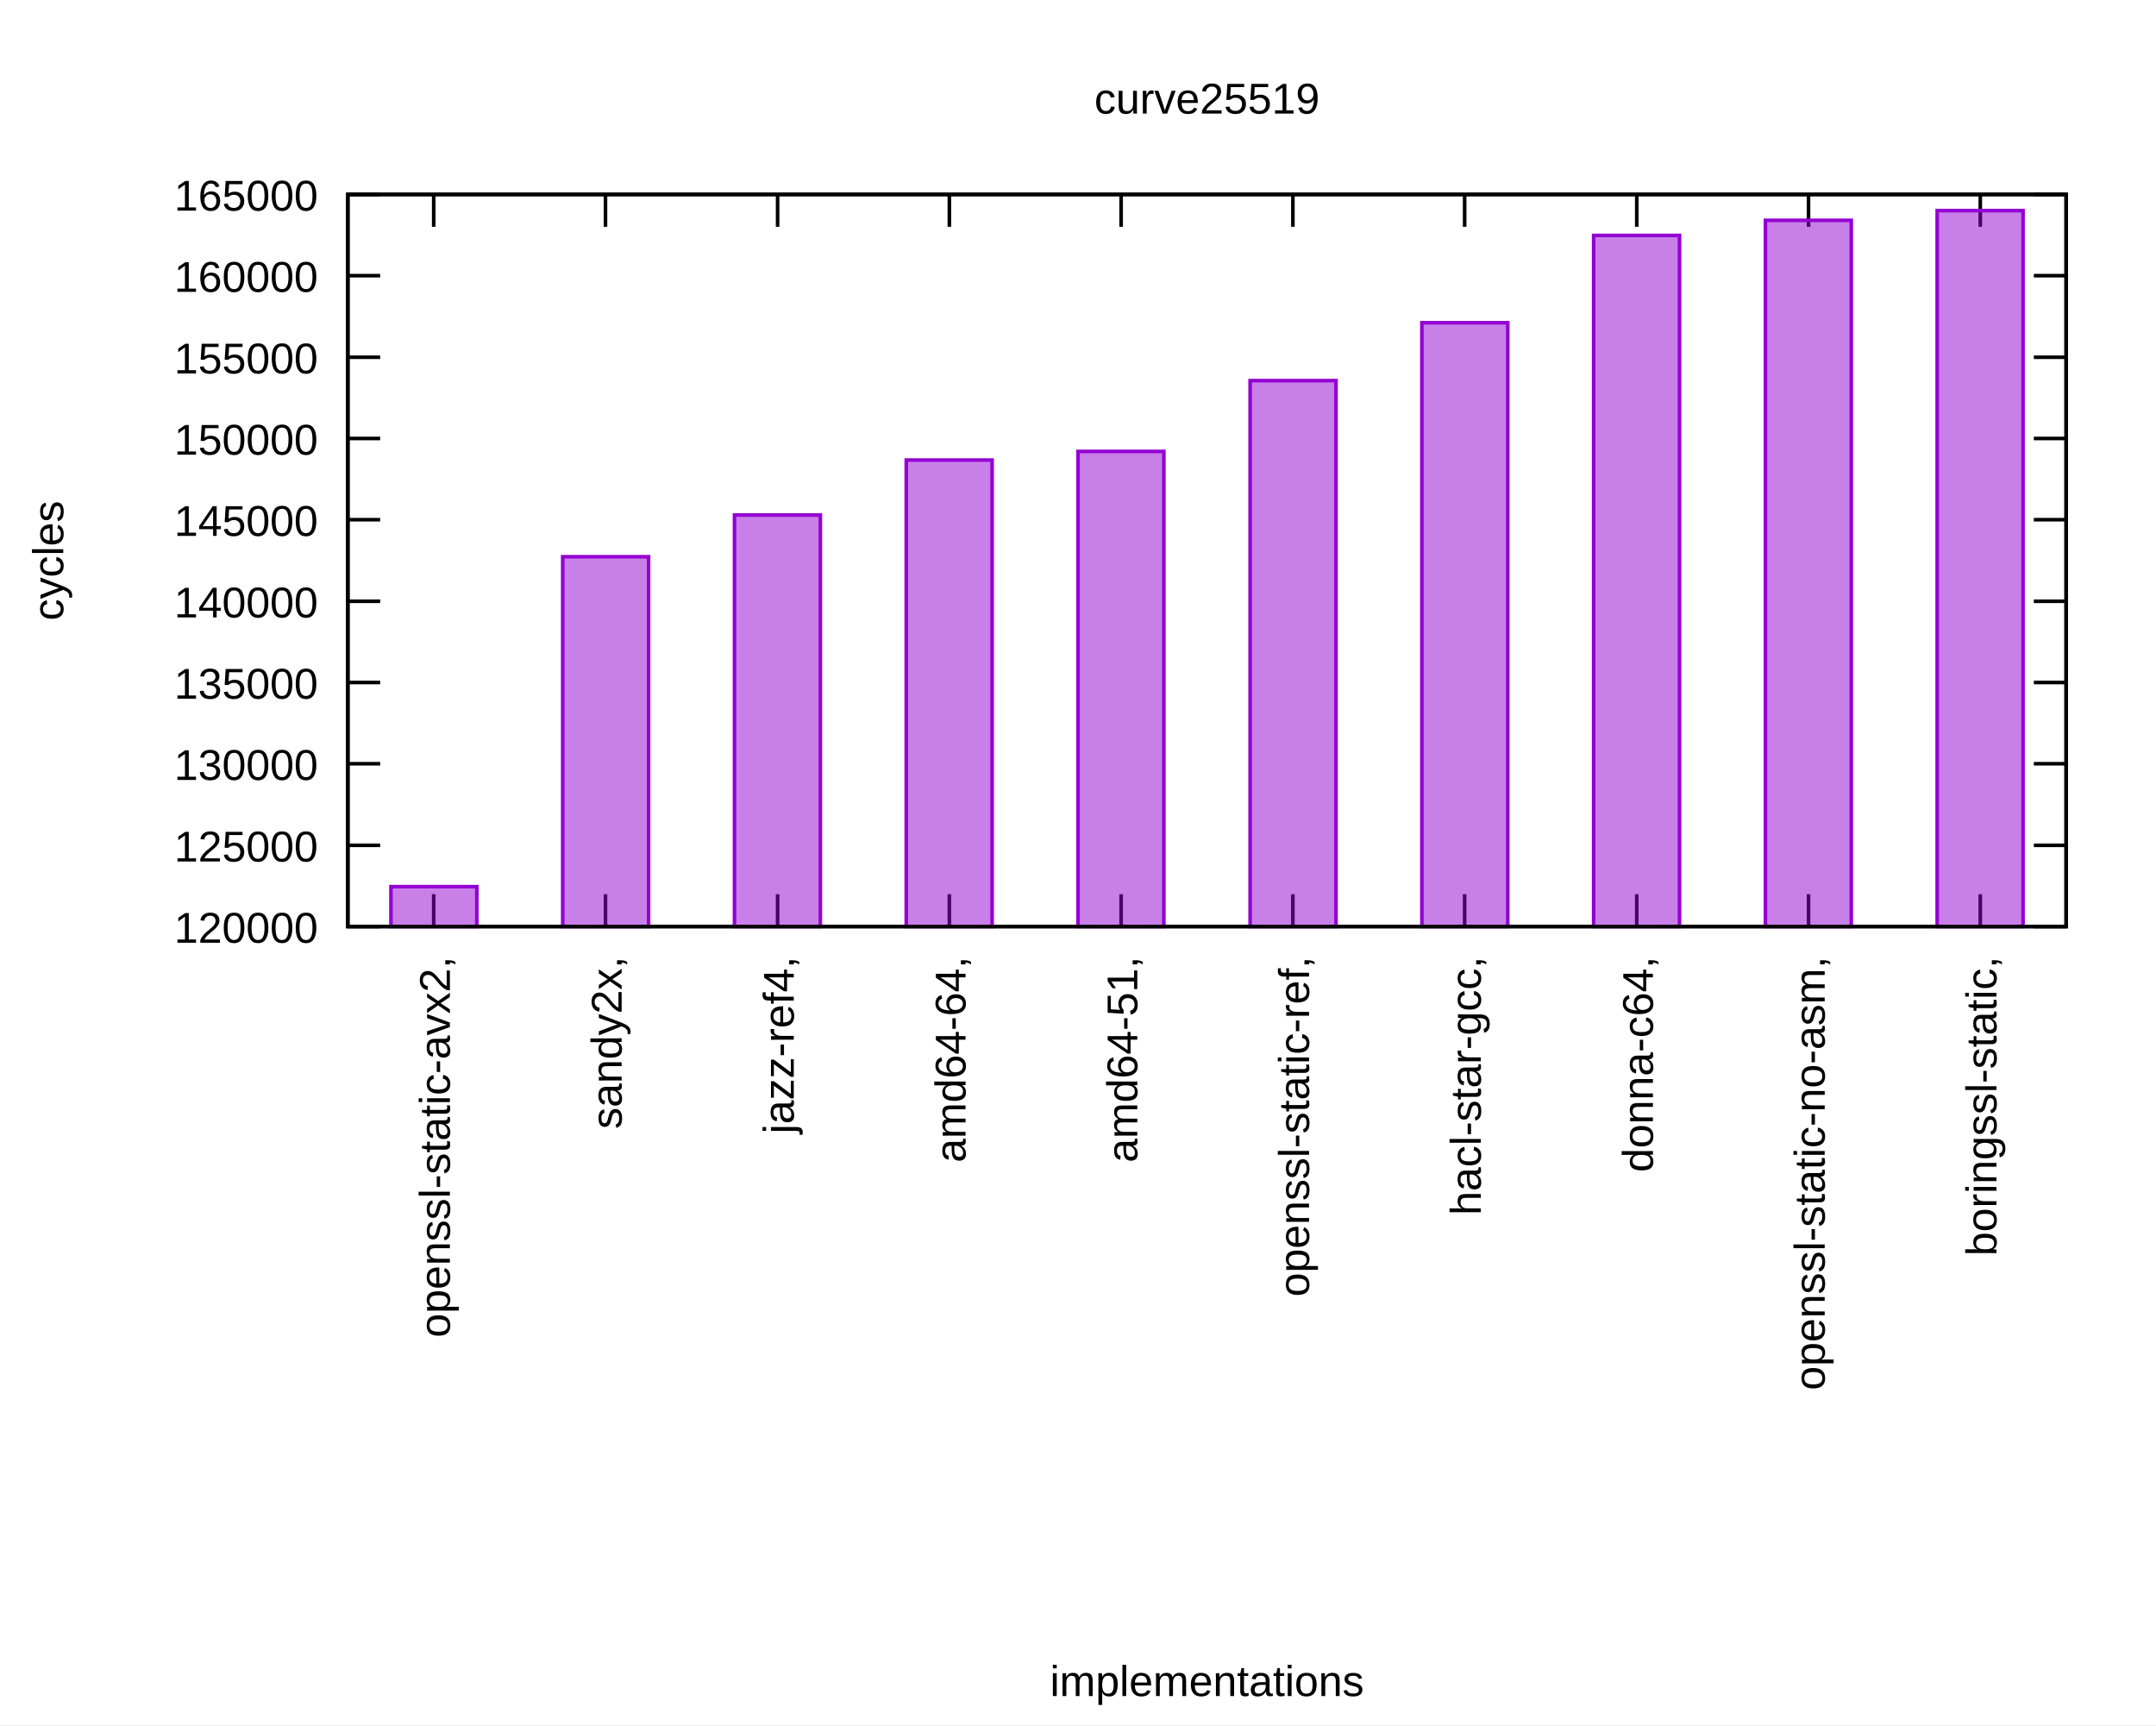
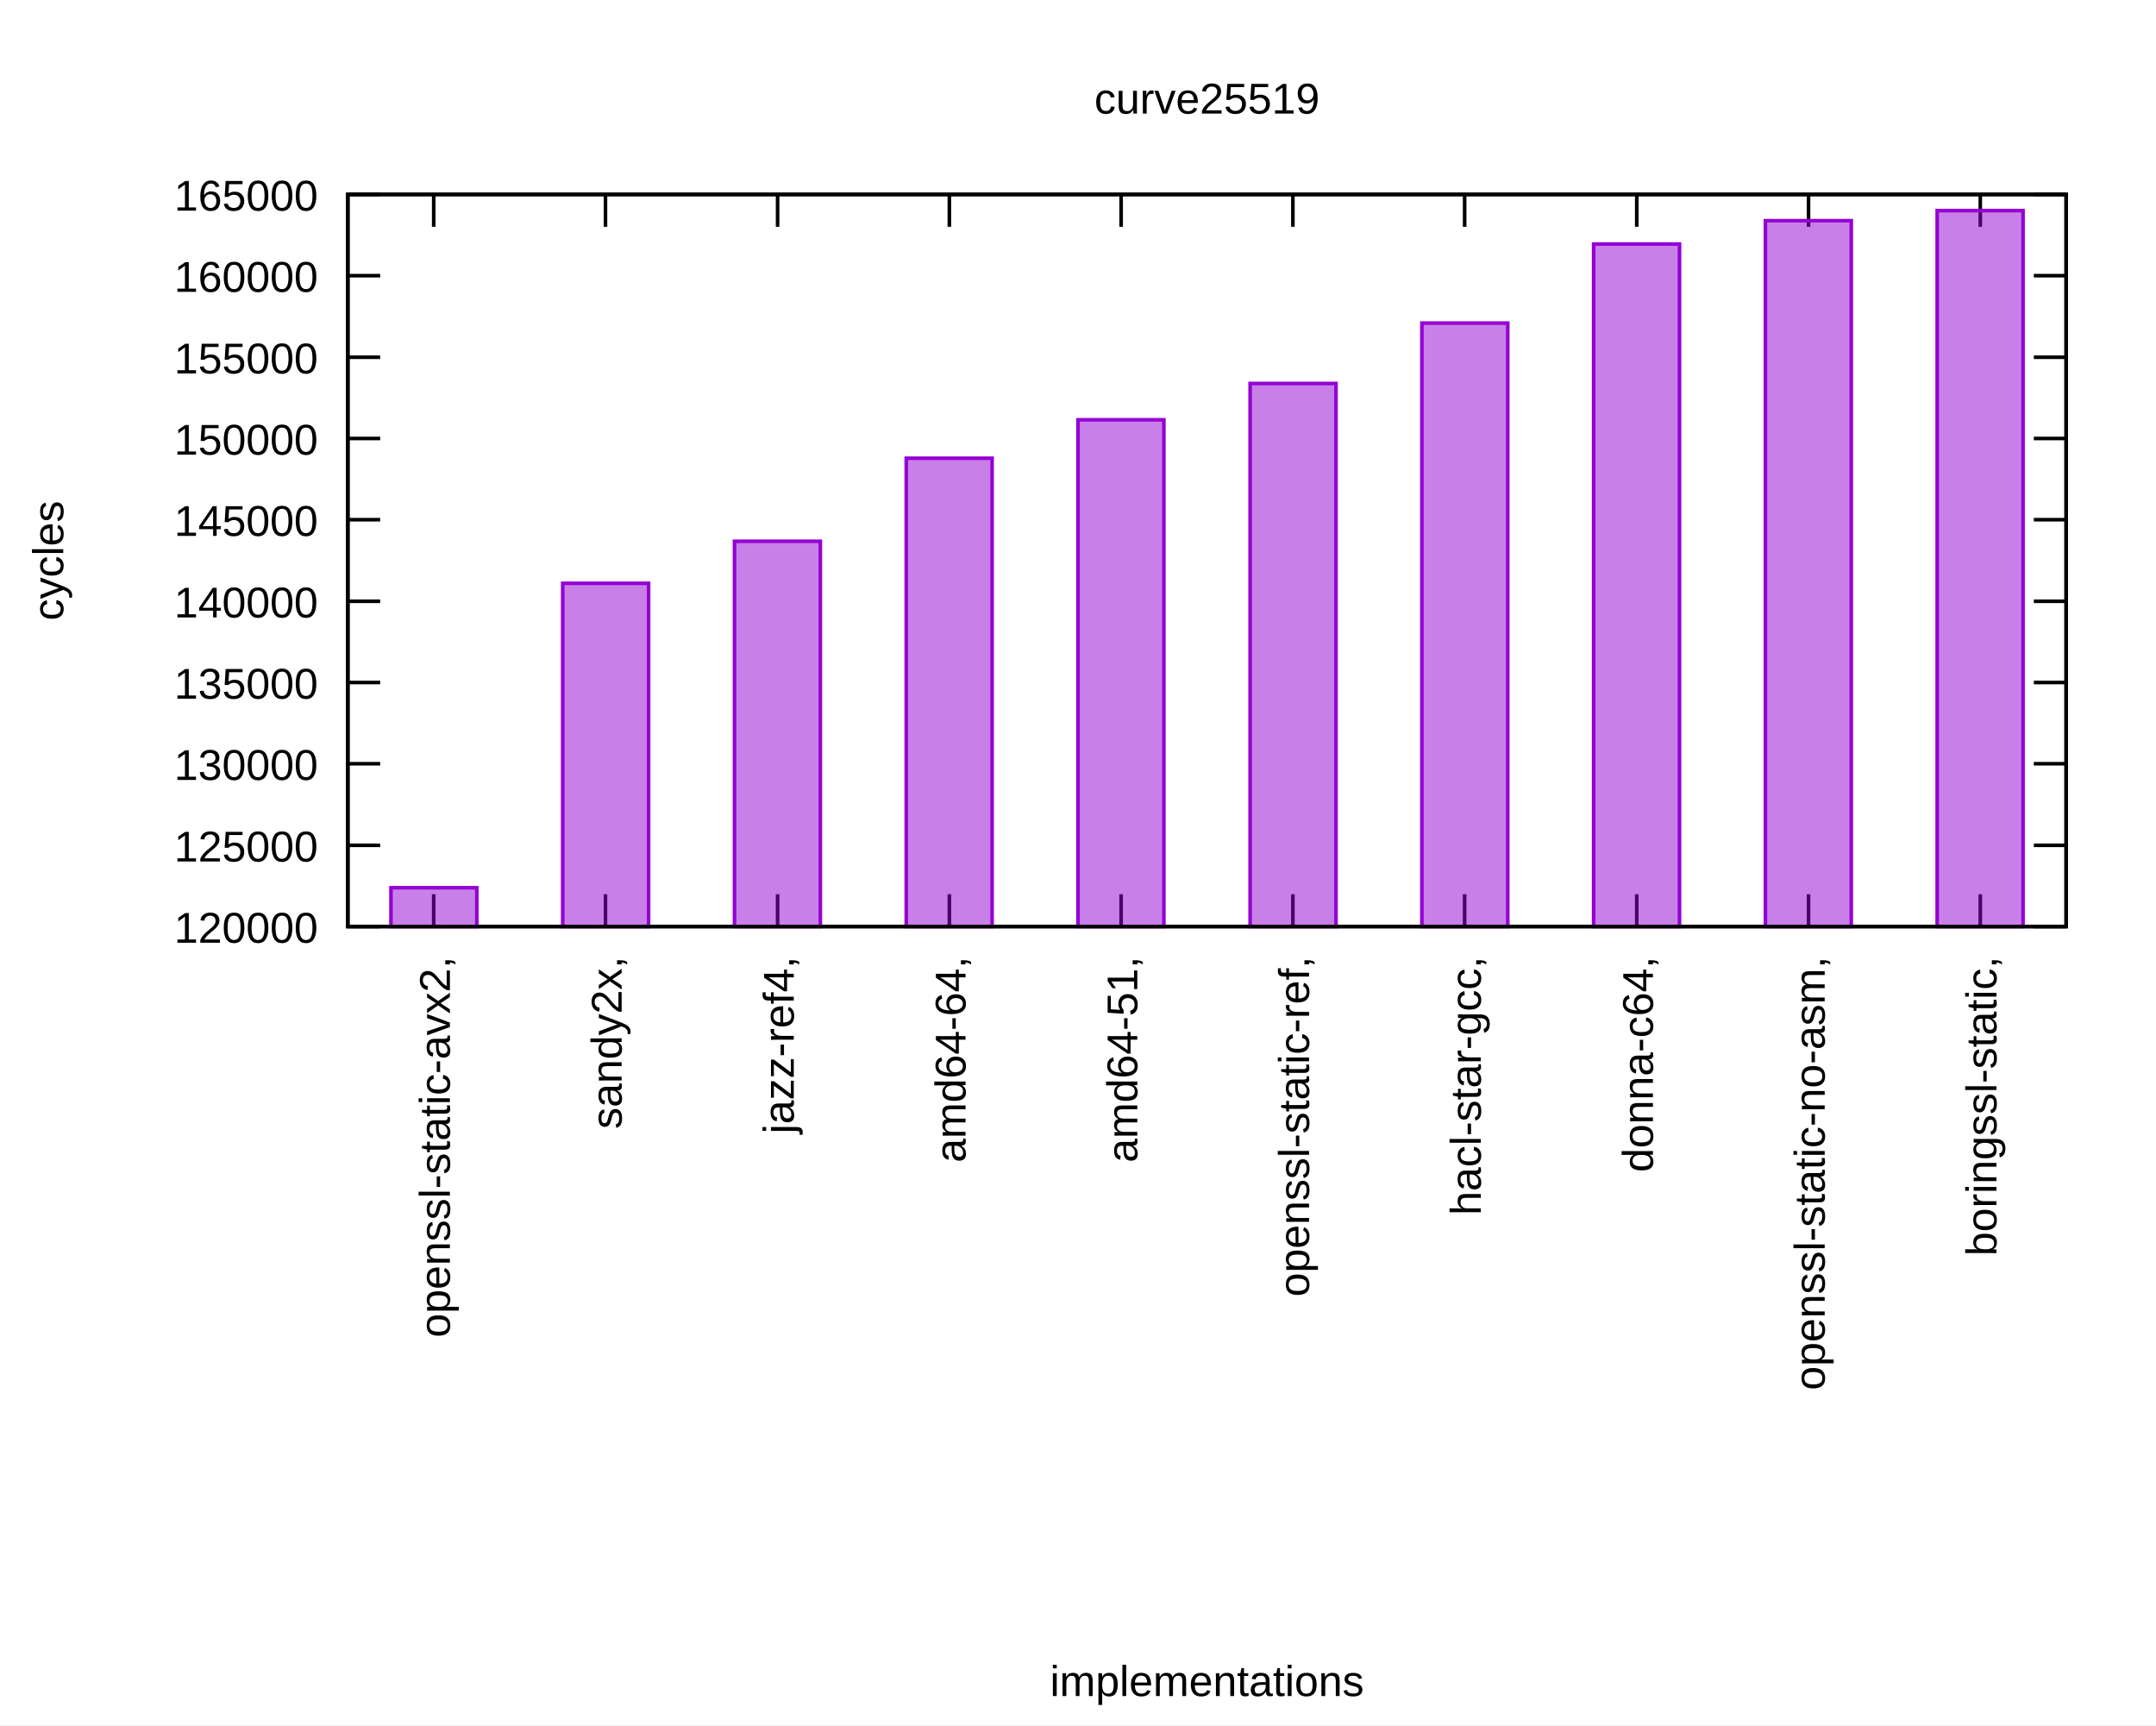
<svg xmlns="http://www.w3.org/2000/svg" xmlns:xlink="http://www.w3.org/1999/xlink" width="600" height="480" viewBox="0 0 600 480">
  <g id="gnuplot_canvas">
    <rect x="0" y="0" width="600" height="480" fill="#ffffff" />
    <defs>
      <circle id="gpDot" r="0.5" stroke-width="0.5" />
      <path id="gpPt0" stroke-width="0.222" stroke="currentColor" d="M-1,0 h2 M0,-1 v2" />
      <path id="gpPt1" stroke-width="0.222" stroke="currentColor" d="M-1,-1 L1,1 M1,-1 L-1,1" />
      <path id="gpPt2" stroke-width="0.222" stroke="currentColor" d="M-1,0 L1,0 M0,-1 L0,1 M-1,-1 L1,1 M-1,1 L1,-1" />
      <rect id="gpPt3" stroke-width="0.222" stroke="currentColor" x="-1" y="-1" width="2" height="2" />
      <rect id="gpPt4" stroke-width="0.222" stroke="currentColor" fill="currentColor" x="-1" y="-1" width="2" height="2" />
      <circle id="gpPt5" stroke-width="0.222" stroke="currentColor" cx="0" cy="0" r="1" />
      <use xlink:href="#gpPt5" id="gpPt6" fill="currentColor" stroke="none" />
      <path id="gpPt7" stroke-width="0.222" stroke="currentColor" d="M0,-1.33 L-1.33,0.67 L1.33,0.67 z" />
      <use xlink:href="#gpPt7" id="gpPt8" fill="currentColor" stroke="none" />
      <use xlink:href="#gpPt7" id="gpPt9" stroke="currentColor" transform="rotate(180)" />
      <use xlink:href="#gpPt9" id="gpPt10" fill="currentColor" stroke="none" />
      <use xlink:href="#gpPt3" id="gpPt11" stroke="currentColor" transform="rotate(45)" />
      <use xlink:href="#gpPt11" id="gpPt12" fill="currentColor" stroke="none" />
      <path id="gpPt13" stroke-width="0.222" stroke="currentColor" d="M0,1.330 L1.265,0.411 L0.782,-1.067 L-0.782,-1.076 L-1.265,0.411 z" />
      <use xlink:href="#gpPt13" id="gpPt14" fill="currentColor" stroke="none" />
      <filter id="textbox" filterUnits="objectBoundingBox" x="0" y="0" height="1" width="1">
        <feFlood flood-color="#FFFFFF" flood-opacity="1" result="bgnd" />
        <feComposite in="SourceGraphic" in2="bgnd" operator="atop" />
      </filter>
      <filter id="greybox" filterUnits="objectBoundingBox" x="0" y="0" height="1" width="1">
        <feFlood flood-color="lightgrey" flood-opacity="1" result="grey" />
        <feComposite in="SourceGraphic" in2="grey" operator="atop" />
      </filter>
    </defs>
    <g fill="none" color="#FFFFFF" stroke="currentColor" stroke-width="1.00" stroke-linecap="butt" stroke-linejoin="miter">
</g>
    <g fill="none" color="black" stroke="currentColor" stroke-width="1.00" stroke-linecap="butt" stroke-linejoin="miter">
      <path stroke="black" d="M96.8,257.8 L105.8,257.8 M575.0,257.8 L566.0,257.8  " />
      <g transform="translate(88.5,262.3)" stroke="none" fill="black" font-family="Arial" font-size="12.00" text-anchor="end">
        <text>
          <tspan font-family="Arial"> 120000</tspan>
        </text>
      </g>
    </g>
    <g fill="none" color="black" stroke="currentColor" stroke-width="1.00" stroke-linecap="butt" stroke-linejoin="miter">
      <path stroke="black" d="M96.8,235.2 L105.8,235.2 M575.0,235.2 L566.0,235.2  " />
      <g transform="translate(88.5,239.7)" stroke="none" fill="black" font-family="Arial" font-size="12.00" text-anchor="end">
        <text>
          <tspan font-family="Arial"> 125000</tspan>
        </text>
      </g>
    </g>
    <g fill="none" color="black" stroke="currentColor" stroke-width="1.00" stroke-linecap="butt" stroke-linejoin="miter">
      <path stroke="black" d="M96.8,212.5 L105.8,212.5 M575.0,212.5 L566.0,212.5  " />
      <g transform="translate(88.5,217.0)" stroke="none" fill="black" font-family="Arial" font-size="12.00" text-anchor="end">
        <text>
          <tspan font-family="Arial"> 130000</tspan>
        </text>
      </g>
    </g>
    <g fill="none" color="black" stroke="currentColor" stroke-width="1.00" stroke-linecap="butt" stroke-linejoin="miter">
      <path stroke="black" d="M96.8,189.9 L105.8,189.9 M575.0,189.9 L566.0,189.9  " />
      <g transform="translate(88.5,194.4)" stroke="none" fill="black" font-family="Arial" font-size="12.00" text-anchor="end">
        <text>
          <tspan font-family="Arial"> 135000</tspan>
        </text>
      </g>
    </g>
    <g fill="none" color="black" stroke="currentColor" stroke-width="1.00" stroke-linecap="butt" stroke-linejoin="miter">
      <path stroke="black" d="M96.8,167.3 L105.8,167.3 M575.0,167.3 L566.0,167.3  " />
      <g transform="translate(88.5,171.8)" stroke="none" fill="black" font-family="Arial" font-size="12.00" text-anchor="end">
        <text>
          <tspan font-family="Arial"> 140000</tspan>
        </text>
      </g>
    </g>
    <g fill="none" color="black" stroke="currentColor" stroke-width="1.00" stroke-linecap="butt" stroke-linejoin="miter">
      <path stroke="black" d="M96.8,144.6 L105.8,144.6 M575.0,144.6 L566.0,144.6  " />
      <g transform="translate(88.5,149.1)" stroke="none" fill="black" font-family="Arial" font-size="12.00" text-anchor="end">
        <text>
          <tspan font-family="Arial"> 145000</tspan>
        </text>
      </g>
    </g>
    <g fill="none" color="black" stroke="currentColor" stroke-width="1.00" stroke-linecap="butt" stroke-linejoin="miter">
      <path stroke="black" d="M96.8,122.0 L105.8,122.0 M575.0,122.0 L566.0,122.0  " />
      <g transform="translate(88.5,126.5)" stroke="none" fill="black" font-family="Arial" font-size="12.00" text-anchor="end">
        <text>
          <tspan font-family="Arial"> 150000</tspan>
        </text>
      </g>
    </g>
    <g fill="none" color="black" stroke="currentColor" stroke-width="1.00" stroke-linecap="butt" stroke-linejoin="miter">
      <path stroke="black" d="M96.8,99.4 L105.8,99.4 M575.0,99.4 L566.0,99.4  " />
      <g transform="translate(88.5,103.9)" stroke="none" fill="black" font-family="Arial" font-size="12.00" text-anchor="end">
        <text>
          <tspan font-family="Arial"> 155000</tspan>
        </text>
      </g>
    </g>
    <g fill="none" color="black" stroke="currentColor" stroke-width="1.00" stroke-linecap="butt" stroke-linejoin="miter">
      <path stroke="black" d="M96.8,76.7 L105.8,76.7 M575.0,76.7 L566.0,76.7  " />
      <g transform="translate(88.5,81.2)" stroke="none" fill="black" font-family="Arial" font-size="12.00" text-anchor="end">
        <text>
          <tspan font-family="Arial"> 160000</tspan>
        </text>
      </g>
    </g>
    <g fill="none" color="black" stroke="currentColor" stroke-width="1.00" stroke-linecap="butt" stroke-linejoin="miter">
      <path stroke="black" d="M96.8,54.1 L105.8,54.1 M575.0,54.1 L566.0,54.1  " />
      <g transform="translate(88.5,58.6)" stroke="none" fill="black" font-family="Arial" font-size="12.00" text-anchor="end">
        <text>
          <tspan font-family="Arial"> 165000</tspan>
        </text>
      </g>
    </g>
    <g fill="none" color="black" stroke="currentColor" stroke-width="1.00" stroke-linecap="butt" stroke-linejoin="miter">
      <path stroke="black" d="M120.7,257.8 L120.7,248.8 M120.7,54.1 L120.7,63.1  " />
      <g transform="translate(125.2,266.1) rotate(270)" stroke="none" fill="black" font-family="Arial" font-size="12.00" text-anchor="end">
        <text>
          <tspan font-family="Arial">openssl-static-avx2,</tspan>
        </text>
      </g>
    </g>
    <g fill="none" color="black" stroke="currentColor" stroke-width="1.00" stroke-linecap="butt" stroke-linejoin="miter">
      <path stroke="black" d="M168.5,257.8 L168.5,248.8 M168.5,54.1 L168.5,63.1  " />
      <g transform="translate(173.0,266.1) rotate(270)" stroke="none" fill="black" font-family="Arial" font-size="12.00" text-anchor="end">
        <text>
          <tspan font-family="Arial">sandy2x,</tspan>
        </text>
      </g>
    </g>
    <g fill="none" color="black" stroke="currentColor" stroke-width="1.00" stroke-linecap="butt" stroke-linejoin="miter">
      <path stroke="black" d="M216.4,257.8 L216.4,248.8 M216.4,54.1 L216.4,63.1  " />
      <g transform="translate(220.9,266.1) rotate(270)" stroke="none" fill="black" font-family="Arial" font-size="12.00" text-anchor="end">
        <text>
          <tspan font-family="Arial">jazz-ref4,</tspan>
        </text>
      </g>
    </g>
    <g fill="none" color="black" stroke="currentColor" stroke-width="1.00" stroke-linecap="butt" stroke-linejoin="miter">
      <path stroke="black" d="M264.2,257.8 L264.2,248.8 M264.2,54.1 L264.2,63.1  " />
      <g transform="translate(268.7,266.1) rotate(270)" stroke="none" fill="black" font-family="Arial" font-size="12.00" text-anchor="end">
        <text>
          <tspan font-family="Arial">amd64-64,</tspan>
        </text>
      </g>
    </g>
    <g fill="none" color="black" stroke="currentColor" stroke-width="1.00" stroke-linecap="butt" stroke-linejoin="miter">
      <path stroke="black" d="M312.0,257.8 L312.0,248.8 M312.0,54.1 L312.0,63.1  " />
      <g transform="translate(316.5,266.1) rotate(270)" stroke="none" fill="black" font-family="Arial" font-size="12.00" text-anchor="end">
        <text>
          <tspan font-family="Arial">amd64-51,</tspan>
        </text>
      </g>
    </g>
    <g fill="none" color="black" stroke="currentColor" stroke-width="1.00" stroke-linecap="butt" stroke-linejoin="miter">
      <path stroke="black" d="M359.8,257.8 L359.8,248.8 M359.8,54.1 L359.8,63.1  " />
      <g transform="translate(364.3,266.1) rotate(270)" stroke="none" fill="black" font-family="Arial" font-size="12.00" text-anchor="end">
        <text>
          <tspan font-family="Arial">openssl-static-ref,</tspan>
        </text>
      </g>
    </g>
    <g fill="none" color="black" stroke="currentColor" stroke-width="1.00" stroke-linecap="butt" stroke-linejoin="miter">
      <path stroke="black" d="M407.6,257.8 L407.6,248.8 M407.6,54.1 L407.6,63.1  " />
      <g transform="translate(412.1,266.1) rotate(270)" stroke="none" fill="black" font-family="Arial" font-size="12.00" text-anchor="end">
        <text>
          <tspan font-family="Arial">hacl-star-gcc,</tspan>
        </text>
      </g>
    </g>
    <g fill="none" color="black" stroke="currentColor" stroke-width="1.00" stroke-linecap="butt" stroke-linejoin="miter">
      <path stroke="black" d="M455.5,257.8 L455.5,248.8 M455.5,54.1 L455.5,63.1  " />
      <g transform="translate(460.0,266.1) rotate(270)" stroke="none" fill="black" font-family="Arial" font-size="12.00" text-anchor="end">
        <text>
          <tspan font-family="Arial">donna-c64,</tspan>
        </text>
      </g>
    </g>
    <g fill="none" color="black" stroke="currentColor" stroke-width="1.00" stroke-linecap="butt" stroke-linejoin="miter">
      <path stroke="black" d="M503.3,257.8 L503.3,248.8 M503.3,54.1 L503.3,63.1  " />
      <g transform="translate(507.8,266.1) rotate(270)" stroke="none" fill="black" font-family="Arial" font-size="12.00" text-anchor="end">
        <text>
          <tspan font-family="Arial">openssl-static-no-asm,</tspan>
        </text>
      </g>
    </g>
    <g fill="none" color="black" stroke="currentColor" stroke-width="1.00" stroke-linecap="butt" stroke-linejoin="miter">
      <path stroke="black" d="M551.1,257.8 L551.1,248.8 M551.1,54.1 L551.1,63.1  " />
      <g transform="translate(555.6,266.1) rotate(270)" stroke="none" fill="black" font-family="Arial" font-size="12.00" text-anchor="end">
        <text>
          <tspan font-family="Arial">boringssl-static,</tspan>
        </text>
      </g>
    </g>
    <g fill="none" color="black" stroke="currentColor" stroke-width="1.00" stroke-linecap="butt" stroke-linejoin="miter">
</g>
    <g fill="none" color="black" stroke="currentColor" stroke-width="1.00" stroke-linecap="butt" stroke-linejoin="miter">
      <path stroke="black" d="M96.8,54.1 L96.8,257.8 L575.0,257.8 L575.0,54.1 L96.8,54.1 Z  " />
    </g>
    <g fill="none" color="black" stroke="currentColor" stroke-width="1.00" stroke-linecap="butt" stroke-linejoin="miter">
      <g transform="translate(17.6,156.0) rotate(270)" stroke="none" fill="black" font-family="Arial" font-size="12.00" text-anchor="middle">
        <text>
          <tspan font-family="Arial">cycles</tspan>
        </text>
      </g>
    </g>
    <g fill="none" color="black" stroke="currentColor" stroke-width="1.00" stroke-linecap="butt" stroke-linejoin="miter">
      <g transform="translate(335.9,471.9)" stroke="none" fill="black" font-family="Arial" font-size="12.00" text-anchor="middle">
        <text>
          <tspan font-family="Arial">implementations</tspan>
        </text>
      </g>
    </g>
    <g fill="none" color="black" stroke="currentColor" stroke-width="1.00" stroke-linecap="butt" stroke-linejoin="miter">
      <g transform="translate(335.9,31.6)" stroke="none" fill="black" font-family="Arial" font-size="12.00" text-anchor="middle">
        <text>
          <tspan font-family="Arial">curve25519</tspan>
        </text>
      </g>
    </g>
    <g id="gnuplot_plot_1">
      <g fill="none" color="black" stroke="currentColor" stroke-width="1.00" stroke-linecap="butt" stroke-linejoin="miter">
        <g stroke="none" shape-rendering="crispEdges">
-           <polygon fill="rgb(148,   0, 211)" fill-opacity="0.5" points="108.8,257.8 132.8,257.8 132.8,246.6 108.8,246.6 " />
-         </g>
-         <path stroke="rgb(148,   0, 211)" d="M108.8,257.8 L108.8,246.7 L132.7,246.7 L132.7,257.8 L108.8,257.8 Z  " />
-         <g stroke="none" shape-rendering="crispEdges">
-           <polygon fill="rgb(148,   0, 211)" fill-opacity="0.5" points="156.6,257.8 180.6,257.8 180.6,154.8 156.6,154.8 " />
-         </g>
-         <path stroke="rgb(148,   0, 211)" d="M156.6,257.8 L156.6,154.9 L180.5,154.9 L180.5,257.8 L156.6,257.8 Z  " />
-         <g stroke="none" shape-rendering="crispEdges">
-           <polygon fill="rgb(148,   0, 211)" fill-opacity="0.5" points="204.4,257.8 228.4,257.8 228.4,143.2 204.4,143.2 " />
-         </g>
-         <path stroke="rgb(148,   0, 211)" d="M204.4,257.8 L204.4,143.3 L228.3,143.3 L228.3,257.8 L204.4,257.8 Z  " />
-         <g stroke="none" shape-rendering="crispEdges">
-           <polygon fill="rgb(148,   0, 211)" fill-opacity="0.5" points="252.2,257.8 276.2,257.8 276.2,127.9 252.2,127.9 " />
-         </g>
-         <path stroke="rgb(148,   0, 211)" d="M252.2,257.8 L252.2,128.0 L276.1,128.0 L276.1,257.8 L252.2,257.8 Z  " />
-         <g stroke="none" shape-rendering="crispEdges">
-           <polygon fill="rgb(148,   0, 211)" fill-opacity="0.5" points="300.0,257.8 324.0,257.8 324.0,125.5 300.0,125.5 " />
-         </g>
-         <path stroke="rgb(148,   0, 211)" d="M300.0,257.8 L300.0,125.6 L323.9,125.6 L323.9,257.8 L300.0,257.8 Z  " />
-         <g stroke="none" shape-rendering="crispEdges">
-           <polygon fill="rgb(148,   0, 211)" fill-opacity="0.5" points="347.9,257.8 371.9,257.8 371.9,105.8 347.9,105.8 " />
-         </g>
-         <path stroke="rgb(148,   0, 211)" d="M347.9,257.8 L347.9,105.9 L371.8,105.9 L371.8,257.8 L347.9,257.8 Z  " />
-         <g stroke="none" shape-rendering="crispEdges">
-           <polygon fill="rgb(148,   0, 211)" fill-opacity="0.5" points="395.7,257.8 419.7,257.8 419.7,89.7 395.7,89.7 " />
-         </g>
-         <path stroke="rgb(148,   0, 211)" d="M395.7,257.8 L395.7,89.8 L419.6,89.8 L419.6,257.8 L395.7,257.8 Z  " />
-         <g stroke="none" shape-rendering="crispEdges">
-           <polygon fill="rgb(148,   0, 211)" fill-opacity="0.5" points="443.5,257.8 467.5,257.8 467.5,65.4 443.5,65.4 " />
-         </g>
-         <path stroke="rgb(148,   0, 211)" d="M443.5,257.8 L443.5,65.5 L467.4,65.5 L467.4,257.8 L443.5,257.8 Z  " />
-         <g stroke="none" shape-rendering="crispEdges">
-           <polygon fill="rgb(148,   0, 211)" fill-opacity="0.5" points="491.3,257.8 515.3,257.8 515.3,61.2 491.3,61.2 " />
-         </g>
-         <path stroke="rgb(148,   0, 211)" d="M491.3,257.8 L491.3,61.3 L515.2,61.3 L515.2,257.8 L491.3,257.8 Z  " />
+           <polygon fill="rgb(148,   0, 211)" fill-opacity="0.5" points="108.8,257.8 132.8,257.8 132.8,246.9 108.8,246.9 " />
+         </g>
+         <path stroke="rgb(148,   0, 211)" d="M108.8,257.8 L108.8,247.0 L132.7,247.0 L132.7,257.8 L108.8,257.8 Z  " />
+         <g stroke="none" shape-rendering="crispEdges">
+           <polygon fill="rgb(148,   0, 211)" fill-opacity="0.5" points="156.6,257.8 180.6,257.8 180.6,162.2 156.6,162.2 " />
+         </g>
+         <path stroke="rgb(148,   0, 211)" d="M156.6,257.8 L156.6,162.3 L180.5,162.3 L180.5,257.8 L156.6,257.8 Z  " />
+         <g stroke="none" shape-rendering="crispEdges">
+           <polygon fill="rgb(148,   0, 211)" fill-opacity="0.5" points="204.4,257.8 228.4,257.8 228.4,150.5 204.4,150.5 " />
+         </g>
+         <path stroke="rgb(148,   0, 211)" d="M204.4,257.8 L204.4,150.6 L228.3,150.6 L228.3,257.8 L204.4,257.8 Z  " />
+         <g stroke="none" shape-rendering="crispEdges">
+           <polygon fill="rgb(148,   0, 211)" fill-opacity="0.5" points="252.2,257.8 276.2,257.8 276.2,127.4 252.2,127.4 " />
+         </g>
+         <path stroke="rgb(148,   0, 211)" d="M252.2,257.8 L252.2,127.5 L276.1,127.5 L276.1,257.8 L252.2,257.8 Z  " />
+         <g stroke="none" shape-rendering="crispEdges">
+           <polygon fill="rgb(148,   0, 211)" fill-opacity="0.5" points="300.0,257.8 324.0,257.8 324.0,116.7 300.0,116.7 " />
+         </g>
+         <path stroke="rgb(148,   0, 211)" d="M300.0,257.8 L300.0,116.8 L323.9,116.8 L323.9,257.8 L300.0,257.8 Z  " />
+         <g stroke="none" shape-rendering="crispEdges">
+           <polygon fill="rgb(148,   0, 211)" fill-opacity="0.5" points="347.9,257.8 371.9,257.8 371.9,106.6 347.9,106.6 " />
+         </g>
+         <path stroke="rgb(148,   0, 211)" d="M347.9,257.8 L347.9,106.7 L371.8,106.7 L371.8,257.8 L347.9,257.8 Z  " />
+         <g stroke="none" shape-rendering="crispEdges">
+           <polygon fill="rgb(148,   0, 211)" fill-opacity="0.5" points="395.7,257.8 419.7,257.8 419.7,89.8 395.7,89.8 " />
+         </g>
+         <path stroke="rgb(148,   0, 211)" d="M395.7,257.8 L395.7,89.9 L419.6,89.9 L419.6,257.8 L395.7,257.8 Z  " />
+         <g stroke="none" shape-rendering="crispEdges">
+           <polygon fill="rgb(148,   0, 211)" fill-opacity="0.5" points="443.5,257.8 467.5,257.8 467.5,67.8 443.5,67.8 " />
+         </g>
+         <path stroke="rgb(148,   0, 211)" d="M443.5,257.8 L443.5,67.9 L467.4,67.9 L467.4,257.8 L443.5,257.8 Z  " />
+         <g stroke="none" shape-rendering="crispEdges">
+           <polygon fill="rgb(148,   0, 211)" fill-opacity="0.5" points="491.3,257.8 515.3,257.8 515.3,61.3 491.3,61.3 " />
+         </g>
+         <path stroke="rgb(148,   0, 211)" d="M491.3,257.8 L491.3,61.4 L515.2,61.4 L515.2,257.8 L491.3,257.8 Z  " />
        <g stroke="none" shape-rendering="crispEdges">
          <polygon fill="rgb(148,   0, 211)" fill-opacity="0.5" points="539.1,257.8 563.1,257.8 563.1,58.5 539.1,58.5 " />
        </g>
        <path stroke="rgb(148,   0, 211)" d="M539.1,257.8 L539.1,58.6 L563.0,58.6 L563.0,257.8 L539.1,257.8 Z  " />
      </g>
    </g>
    <g fill="none" color="#FFFFFF" stroke="rgb(148,   0, 211)" stroke-width="2.00" stroke-linecap="butt" stroke-linejoin="miter">
</g>
    <g fill="none" color="black" stroke="currentColor" stroke-width="2.00" stroke-linecap="butt" stroke-linejoin="miter">
</g>
    <g fill="none" color="black" stroke="black" stroke-width="1.00" stroke-linecap="butt" stroke-linejoin="miter">
</g>
    <g fill="none" color="black" stroke="currentColor" stroke-width="1.00" stroke-linecap="butt" stroke-linejoin="miter">
      <path stroke="black" d="M96.8,54.1 L96.8,257.8 L575.0,257.8 L575.0,54.1 L96.8,54.1 Z  " />
    </g>
    <g fill="none" color="black" stroke="currentColor" stroke-width="1.00" stroke-linecap="butt" stroke-linejoin="miter">
</g>
  </g>
</svg>
